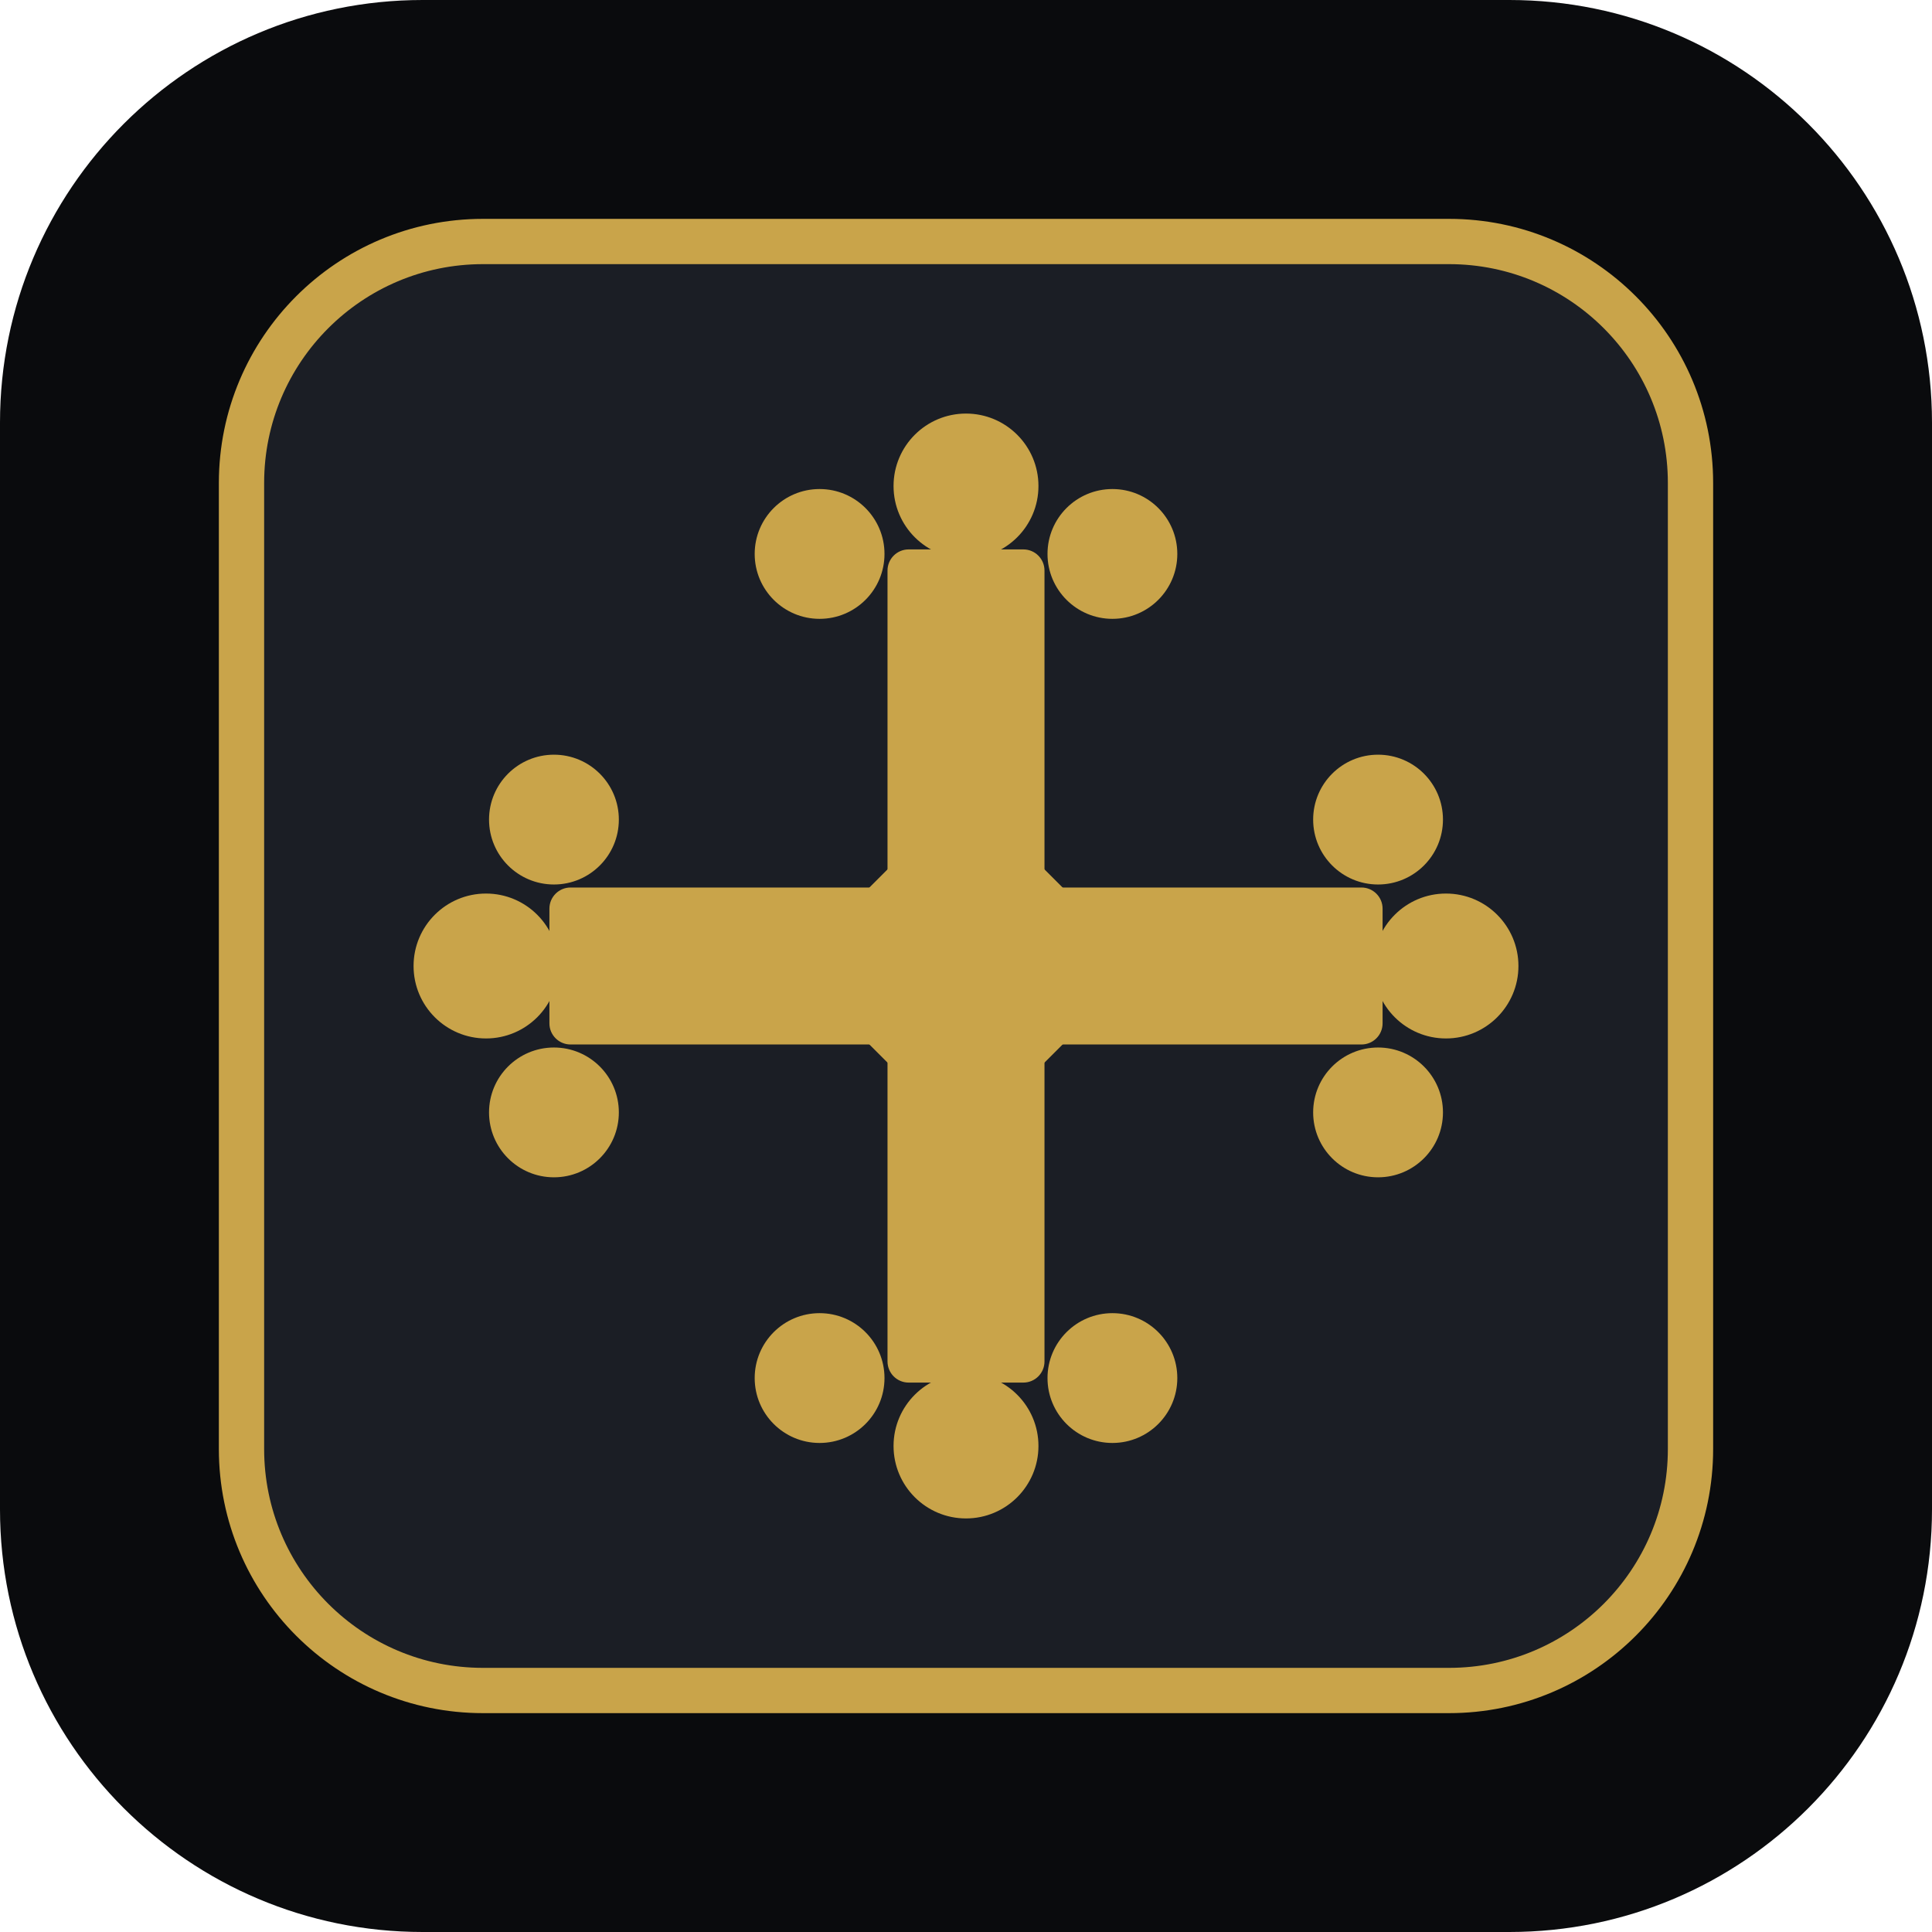
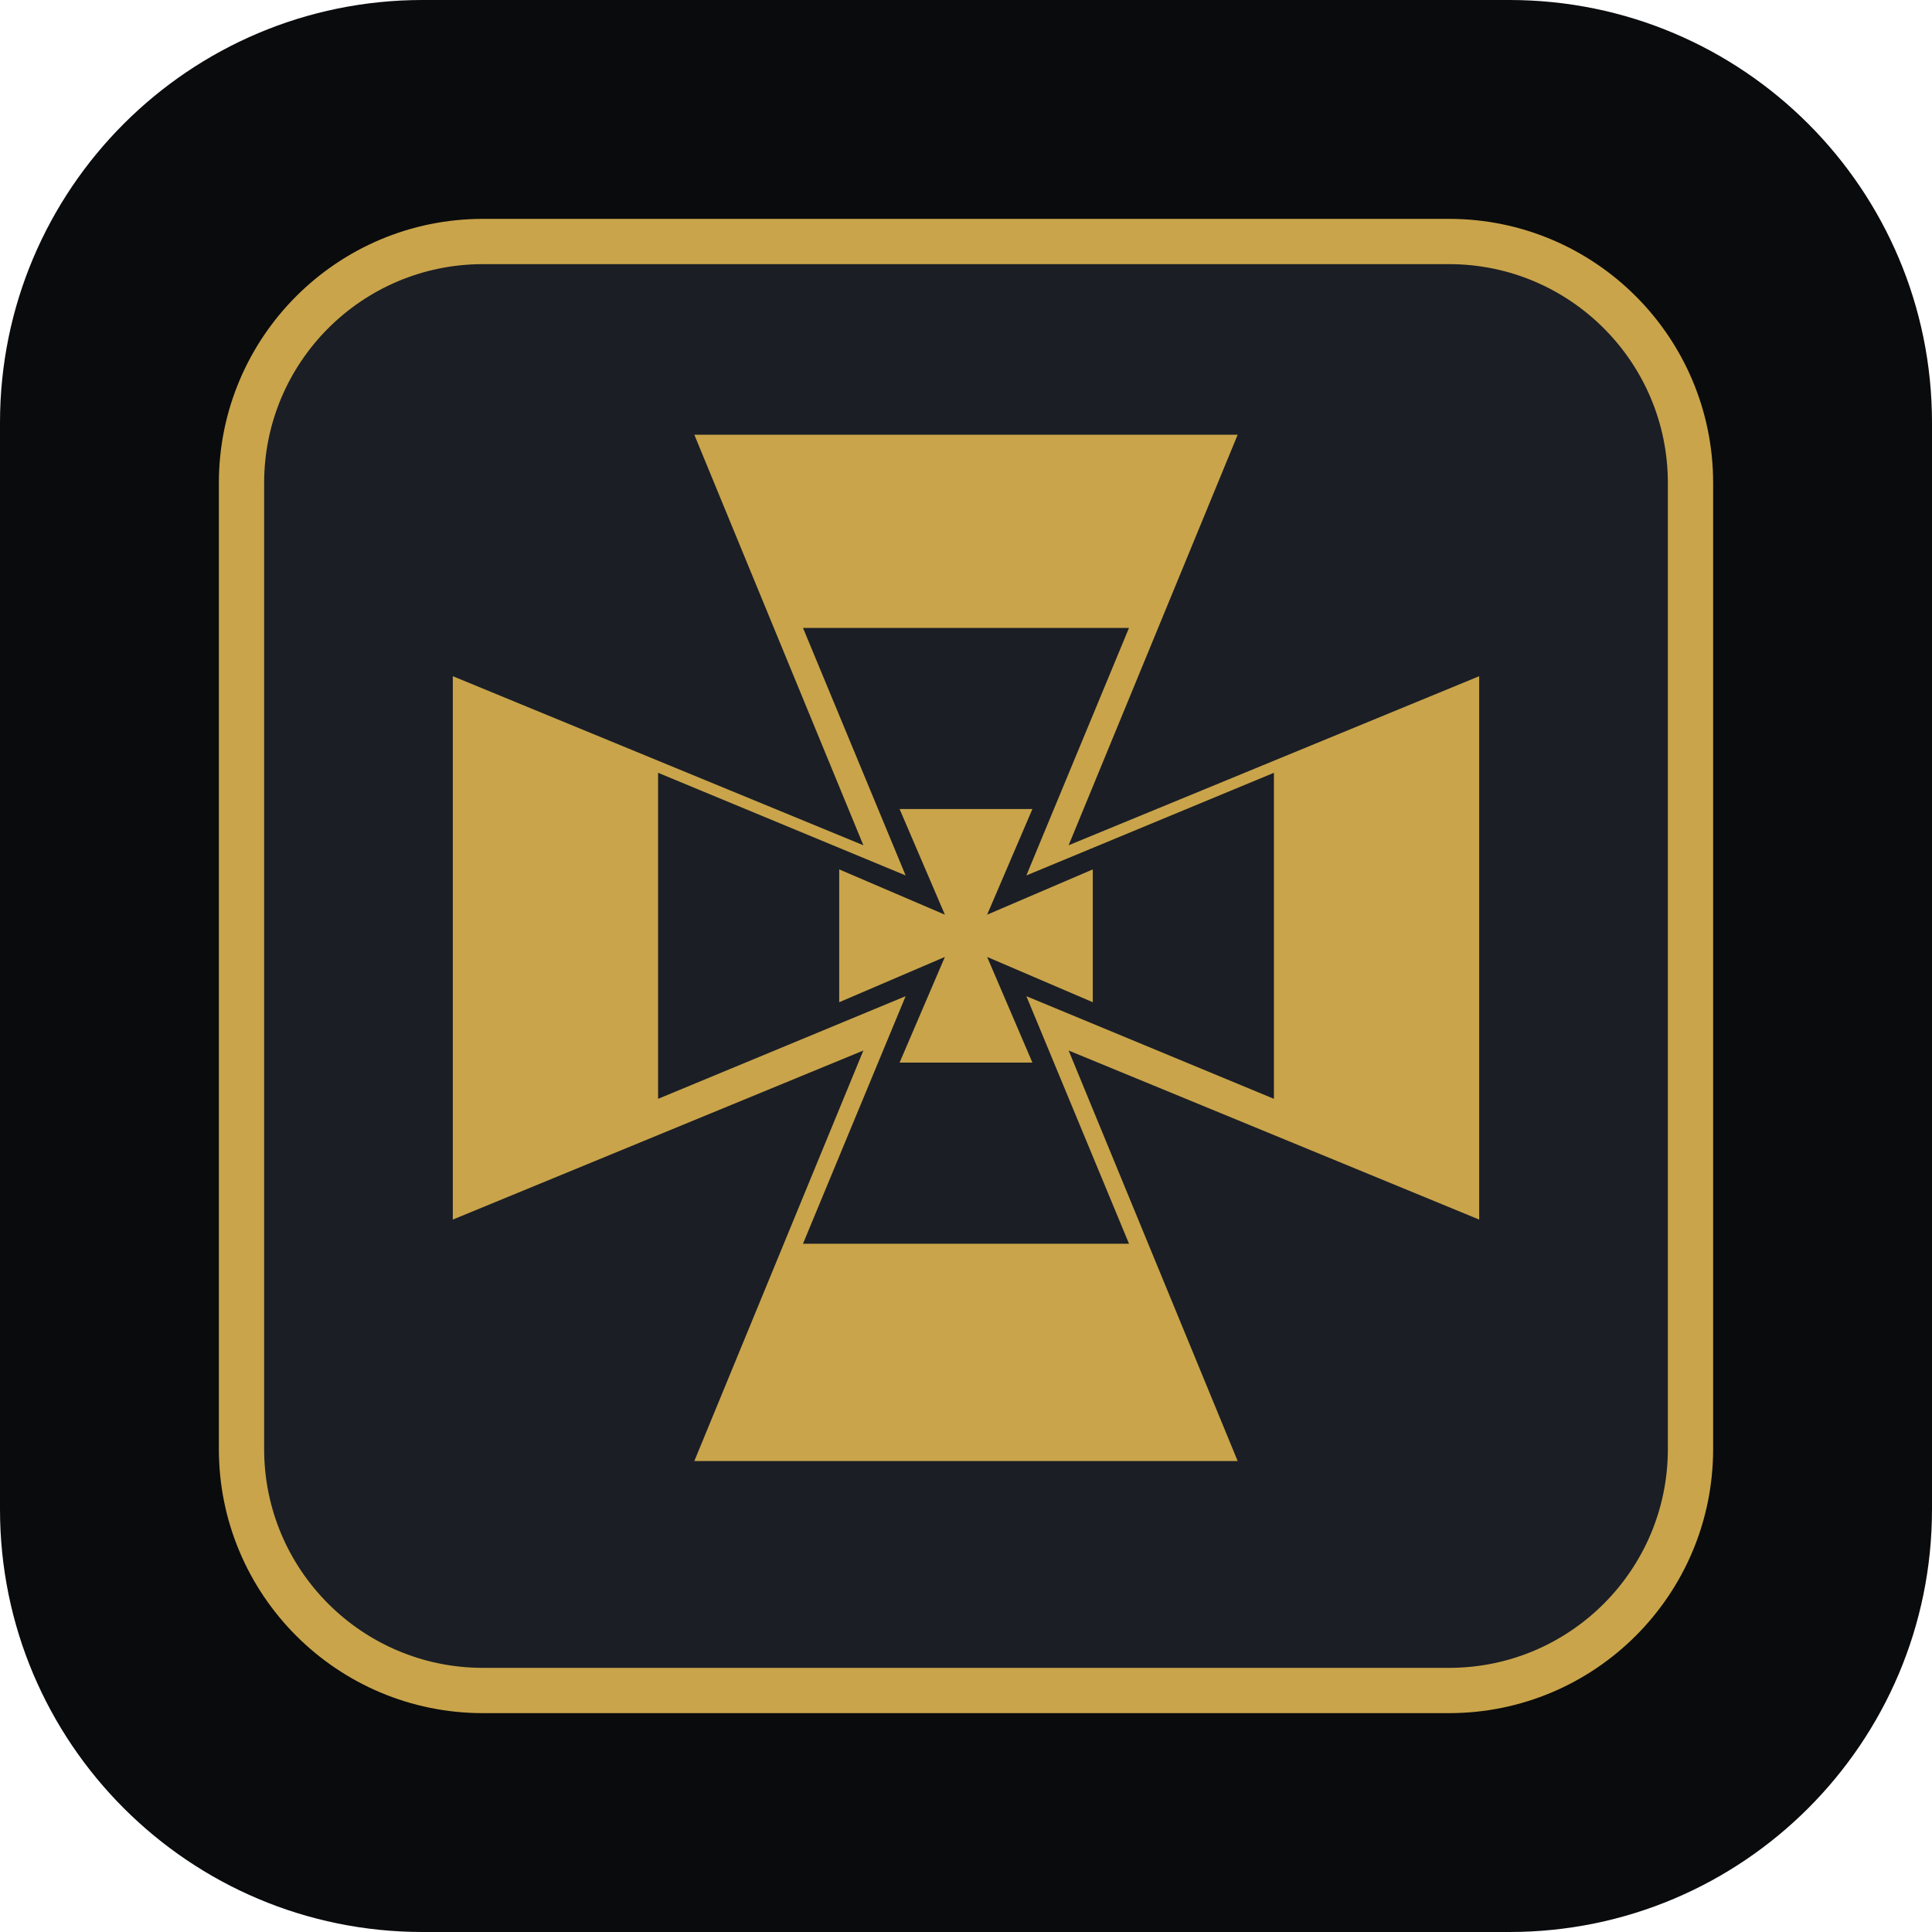
<svg xmlns="http://www.w3.org/2000/svg" viewBox="0 0 64 64" role="img" aria-label="Orthodox Bible">
  <rect width="64" height="64" rx="14" fill="#0a0b0d" />
  <rect x="8" y="8" width="48" height="48" rx="8" fill="#1b1e25" stroke="#c9a44a" stroke-width="1.5" />
-   <g fill="#c9a44a">
-     <rect x="29.4" y="18.2" width="5.2" height="27.6" rx="0.7" />
-     <rect x="18.2" y="29.4" width="27.6" height="5.2" rx="0.7" />
-     <path d="M32 26.2L37.8 32 32 37.8 26.2 32Z" />
-     <circle cx="32" cy="16.1" r="2.4" />
-     <circle cx="27.15" cy="18.35" r="2.15" />
-     <circle cx="36.85" cy="18.35" r="2.15" />
-     <circle cx="32" cy="47.9" r="2.4" />
-     <circle cx="27.15" cy="45.65" r="2.15" />
-     <circle cx="36.85" cy="45.65" r="2.15" />
-     <circle cx="16.1" cy="32" r="2.4" />
-     <circle cx="18.35" cy="27.15" r="2.15" />
-     <circle cx="18.35" cy="36.85" r="2.15" />
-     <circle cx="47.9" cy="32" r="2.4" />
-     <circle cx="45.65" cy="27.15" r="2.15" />
-     <circle cx="45.65" cy="36.85" r="2.15" />
+   <g transform="translate(32 32)" fill="#c9a44a">
+     <path d="M-9-17.6h18l-5.6 13.6 13.6-5.6v18l-13.6-5.6 5.6 13.6h-18l5.6-13.6-13.6 5.6v-18l13.6 5.6z" />
+     <path fill="#1b1e25" d="M-5.4-11.2h10.8l-3.4 8.2 8.2-3.4v10.8l-8.2-3.4 3.4 8.2H-5.4l3.4-8.2-8.2 3.4V-6.4l8.2 3.4z" />
+     <path d="M-2.2-5.2h4.4l-1.5 3.5 3.5-1.5v4.4l-3.5-1.5 1.5 3.5h-4.4l1.5-3.5-3.5 1.5v-4.4l3.5 1.5z" />
  </g>
</svg>
